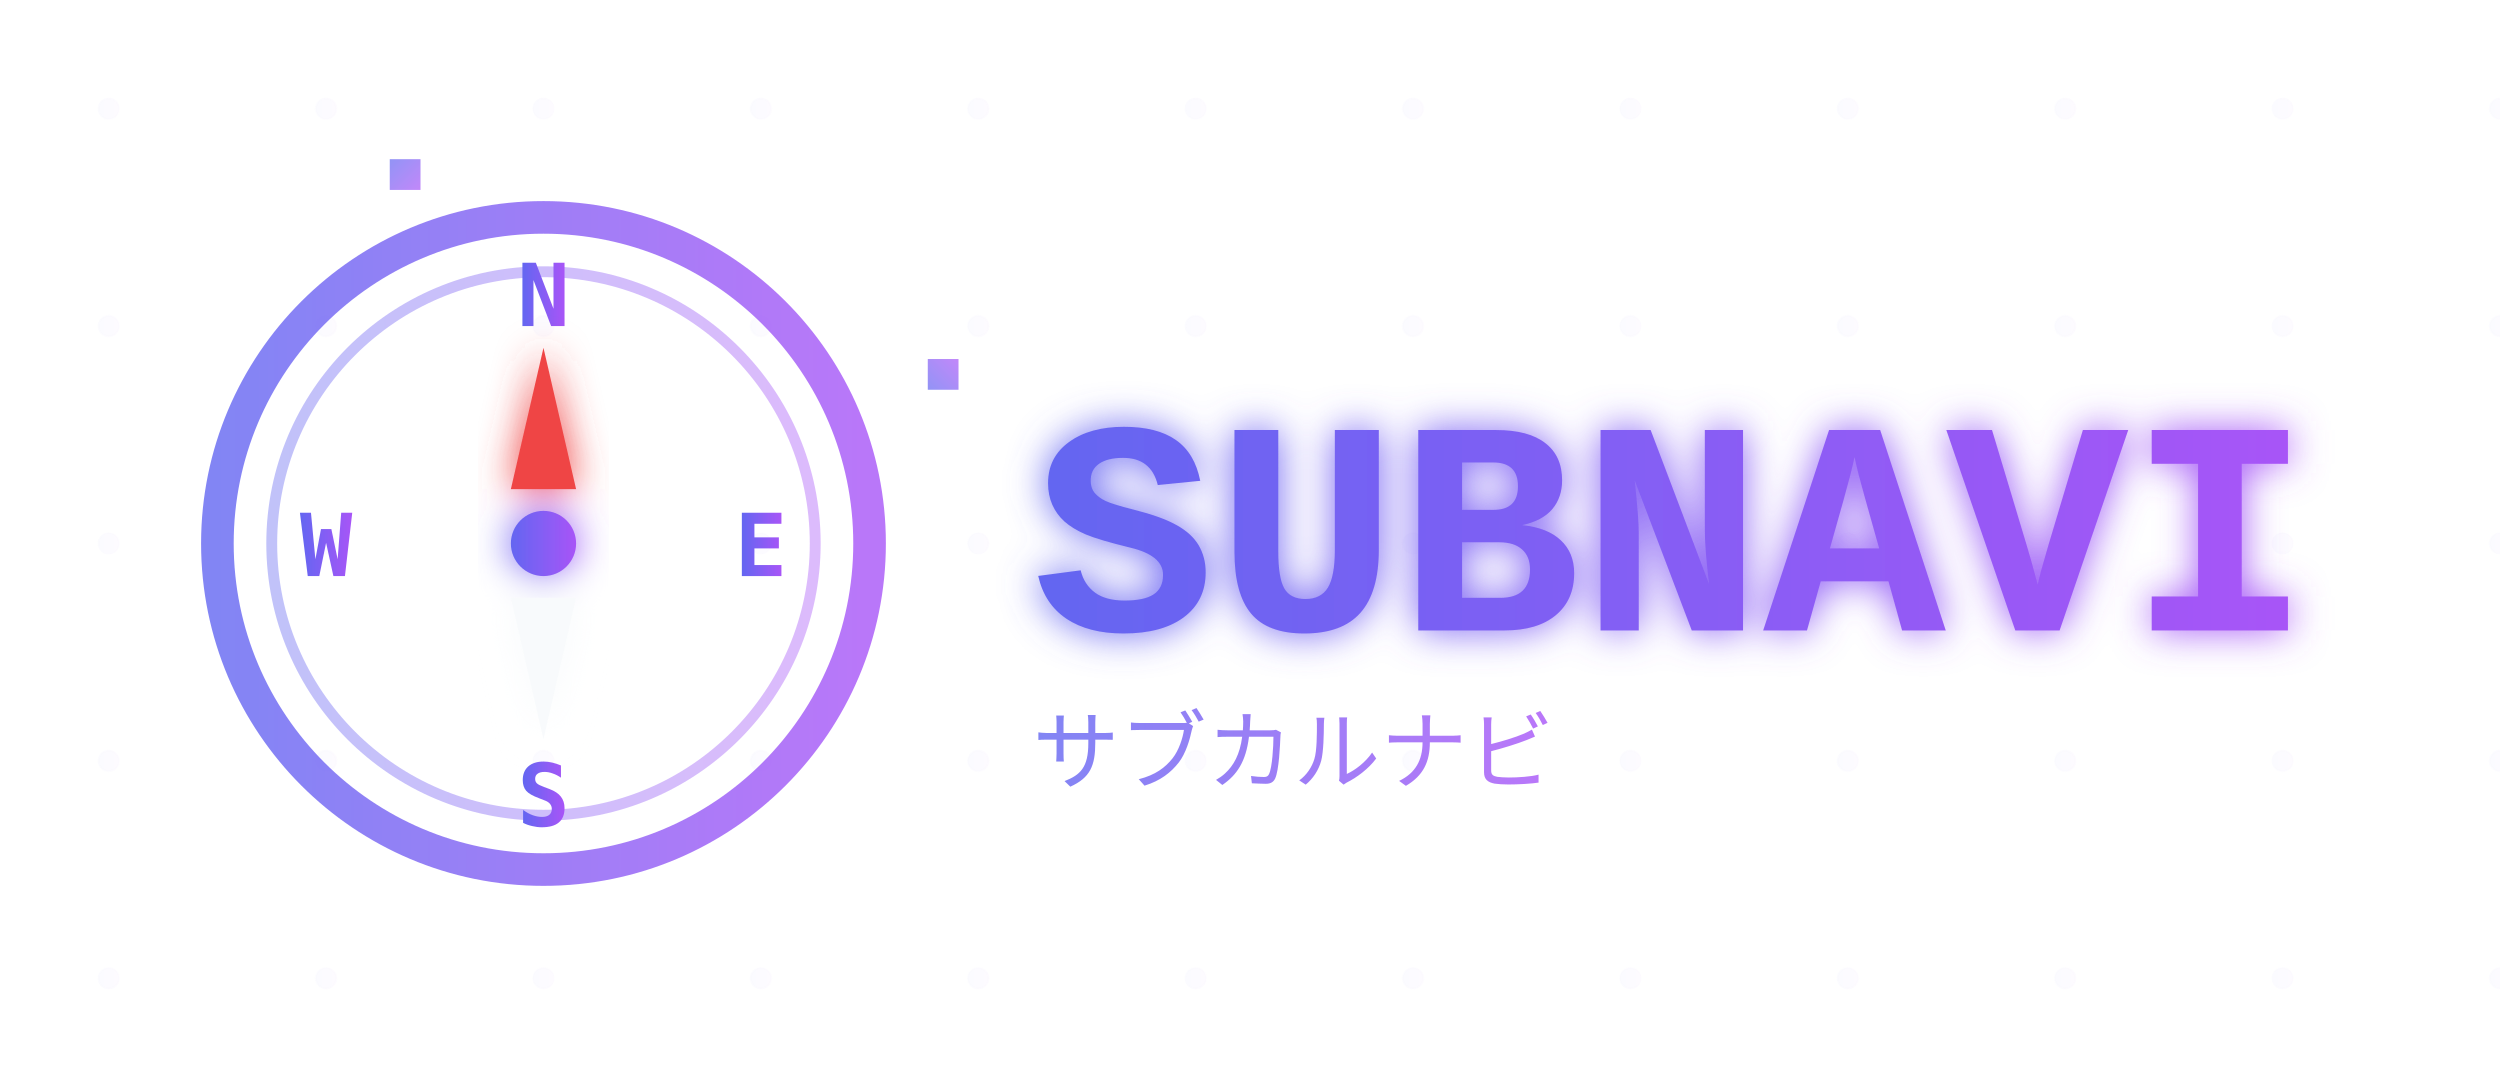
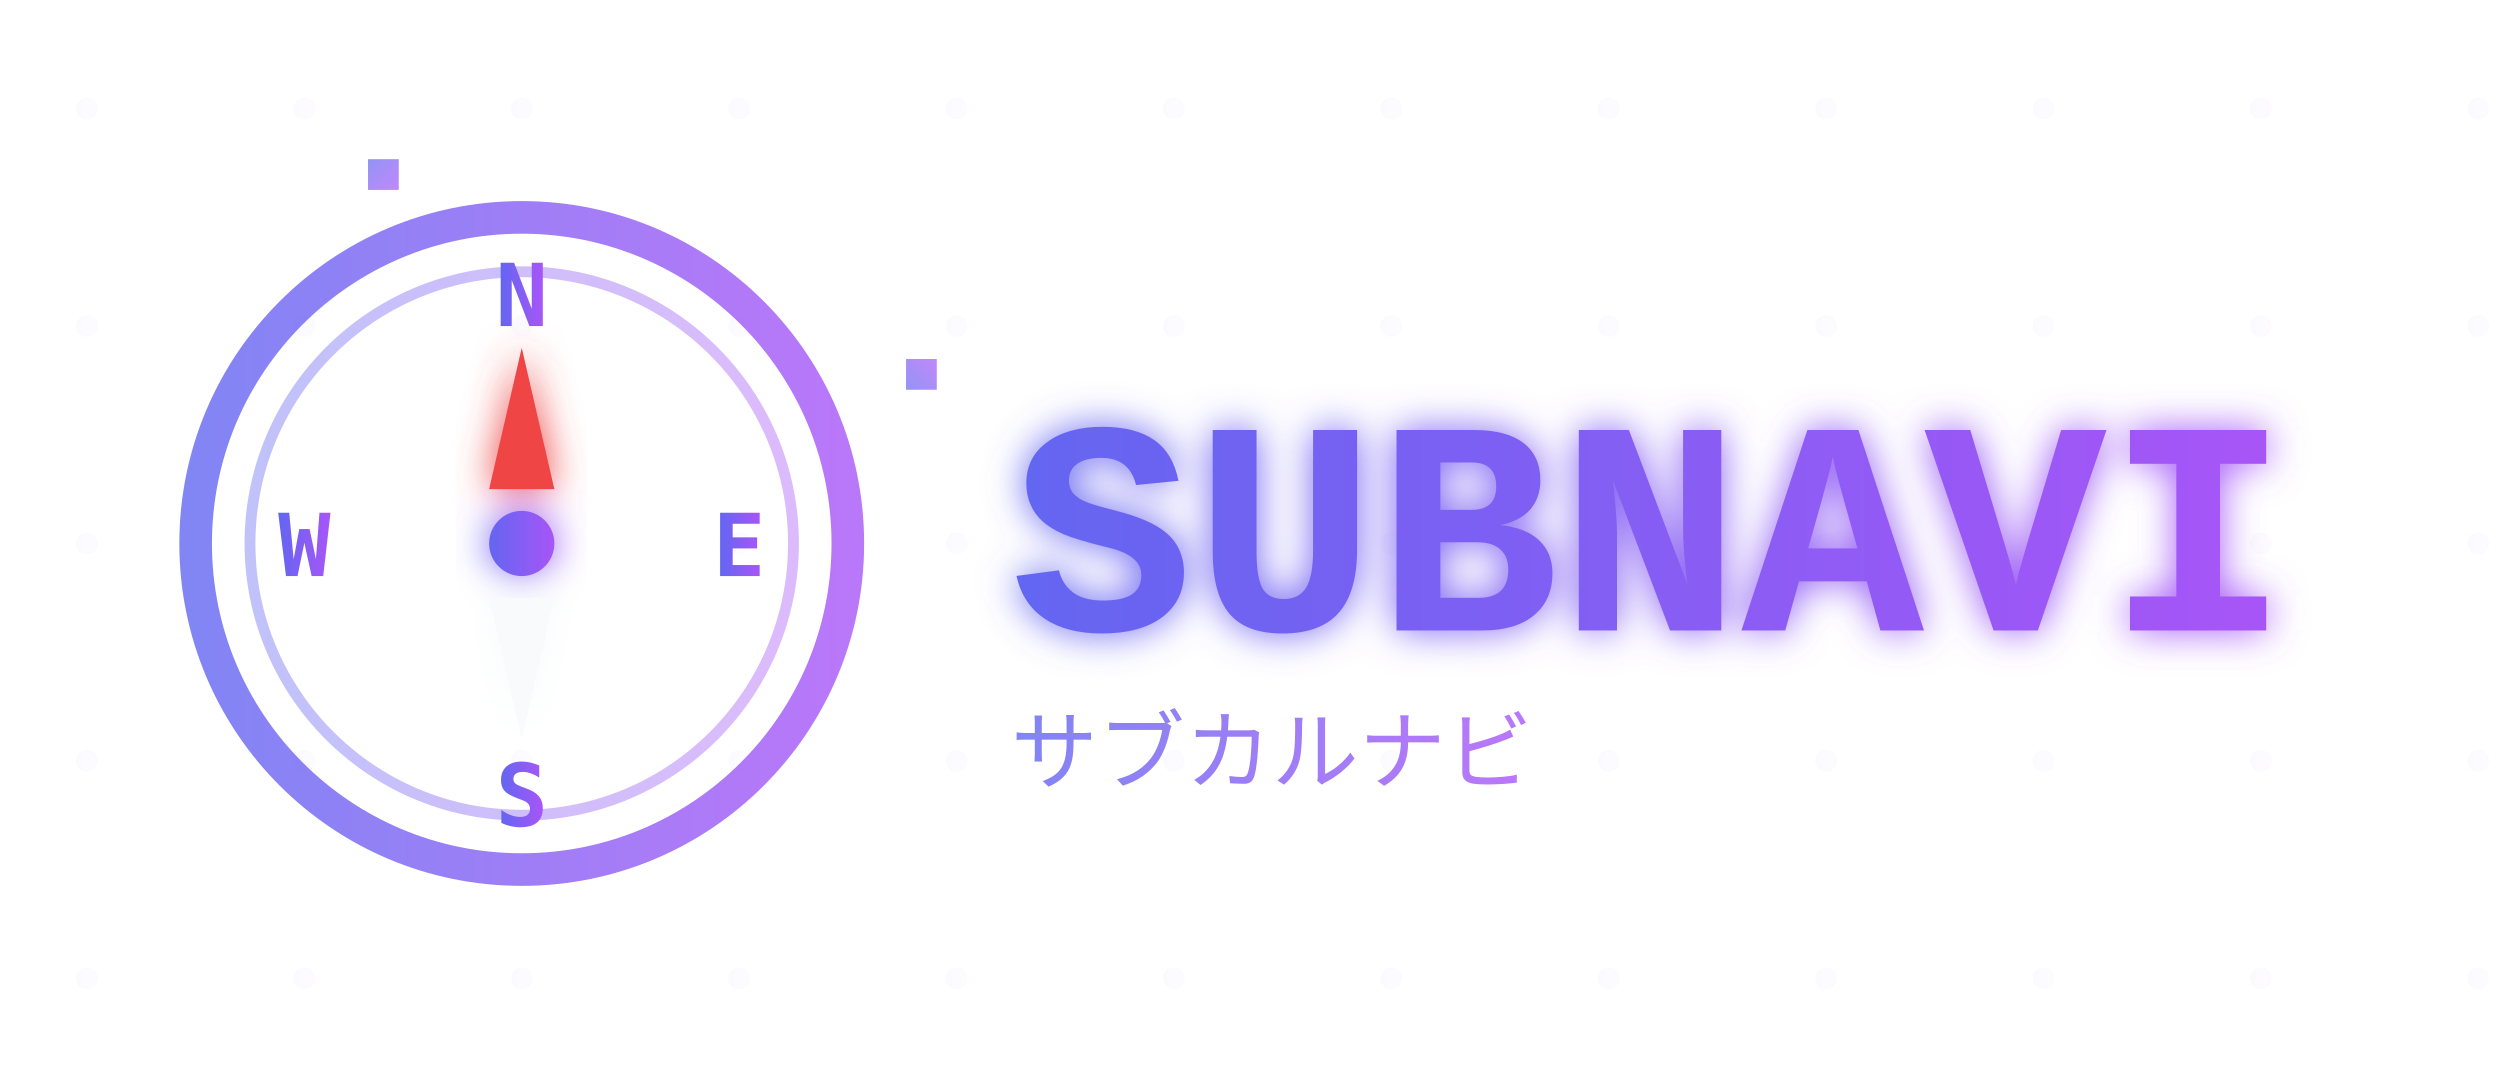
- <svg xmlns="http://www.w3.org/2000/svg" width="230" height="100" viewBox="0 0 230 100">
+ <svg xmlns="http://www.w3.org/2000/svg" width="230" height="100" viewBox="12 0 210 100">
  <defs>
    <linearGradient id="mainGradient" x1="0%" y1="0%" x2="100%" y2="0%">
      <stop offset="0%" style="stop-color:#6366f1;stop-opacity:1" />
      <stop offset="100%" style="stop-color:#a855f7;stop-opacity:1" />
    </linearGradient>
    <filter id="neonGlow" x="-50%" y="-50%" width="200%" height="200%">
      <feGaussianBlur stdDeviation="1.8" result="coloredBlur" />
      <feMerge>
        <feMergeNode in="coloredBlur" />
        <feMergeNode in="SourceGraphic" />
      </feMerge>
    </filter>
    <pattern id="starPattern" x="0" y="0" width="20" height="20" patternUnits="userSpaceOnUse">
      <circle cx="10" cy="10" r="1" fill="url(#mainGradient)" opacity="0.3">
        <animate attributeName="opacity" values="0.3;0.8;0.3" dur="2s" repeatCount="indefinite" />
      </circle>
    </pattern>
  </defs>
  <rect width="260" height="100" fill="url(#starPattern)" opacity="0.1" />
  <g transform="translate(50,50)">
    <circle cx="0" cy="0" r="30" fill="none" stroke="url(#mainGradient)" stroke-width="3" opacity="0.8" />
    <circle cx="0" cy="0" r="25" fill="none" stroke="url(#mainGradient)" stroke-width="1" opacity="0.4" />
    <text x="0" y="-20" text-anchor="middle" font-family="monospace" font-size="8" font-weight="bold" fill="url(#mainGradient)">N</text>
    <text x="20" y="3" text-anchor="middle" font-family="monospace" font-size="8" font-weight="bold" fill="url(#mainGradient)">E</text>
    <text x="0" y="26" text-anchor="middle" font-family="monospace" font-size="8" font-weight="bold" fill="url(#mainGradient)">S</text>
    <text x="-20" y="3" text-anchor="middle" font-family="monospace" font-size="8" font-weight="bold" fill="url(#mainGradient)">W</text>
    <g filter="url(#neonGlow)">
      <polygon points="0,-18 -3,-5 3,-5" fill="#ef4444" />
      <polygon points="0,18 -3,5 3,5" fill="#f8fafc" />
      <circle cx="0" cy="0" r="3" fill="url(#mainGradient)" />
    </g>
    <g opacity="0.7">
      <polygon points="-35,-15 -33,-13 -31,-15 -33,-17" fill="url(#mainGradient)" transform="rotate(45)">
        <animateTransform attributeName="transform" type="rotate" values="0;360" dur="8s" repeatCount="indefinite" />
      </polygon>
      <polygon points="35,15 37,17 39,15 37,13" fill="url(#mainGradient)" transform="rotate(-45)">
        <animateTransform attributeName="transform" type="rotate" values="0;-360" dur="6s" repeatCount="indefinite" />
      </polygon>
    </g>
  </g>
  <g transform="translate(95,50)">
    <text x="0" y="8" font-family="'Courier New', monospace" font-size="28" font-weight="bold" fill="url(#mainGradient)" filter="url(#neonGlow)">
      SUBNAVI
    </text>
    <text x="0" y="22" font-family="'Courier New', monospace" font-size="8" fill="url(#mainGradient)" opacity="0.8">
      サブカルナビ
    </text>
  </g>
  <line x1="95" y1="75" x2="255" y2="75" stroke="url(#mainGradient)" stroke-width="1" opacity="0.4" />
</svg>
